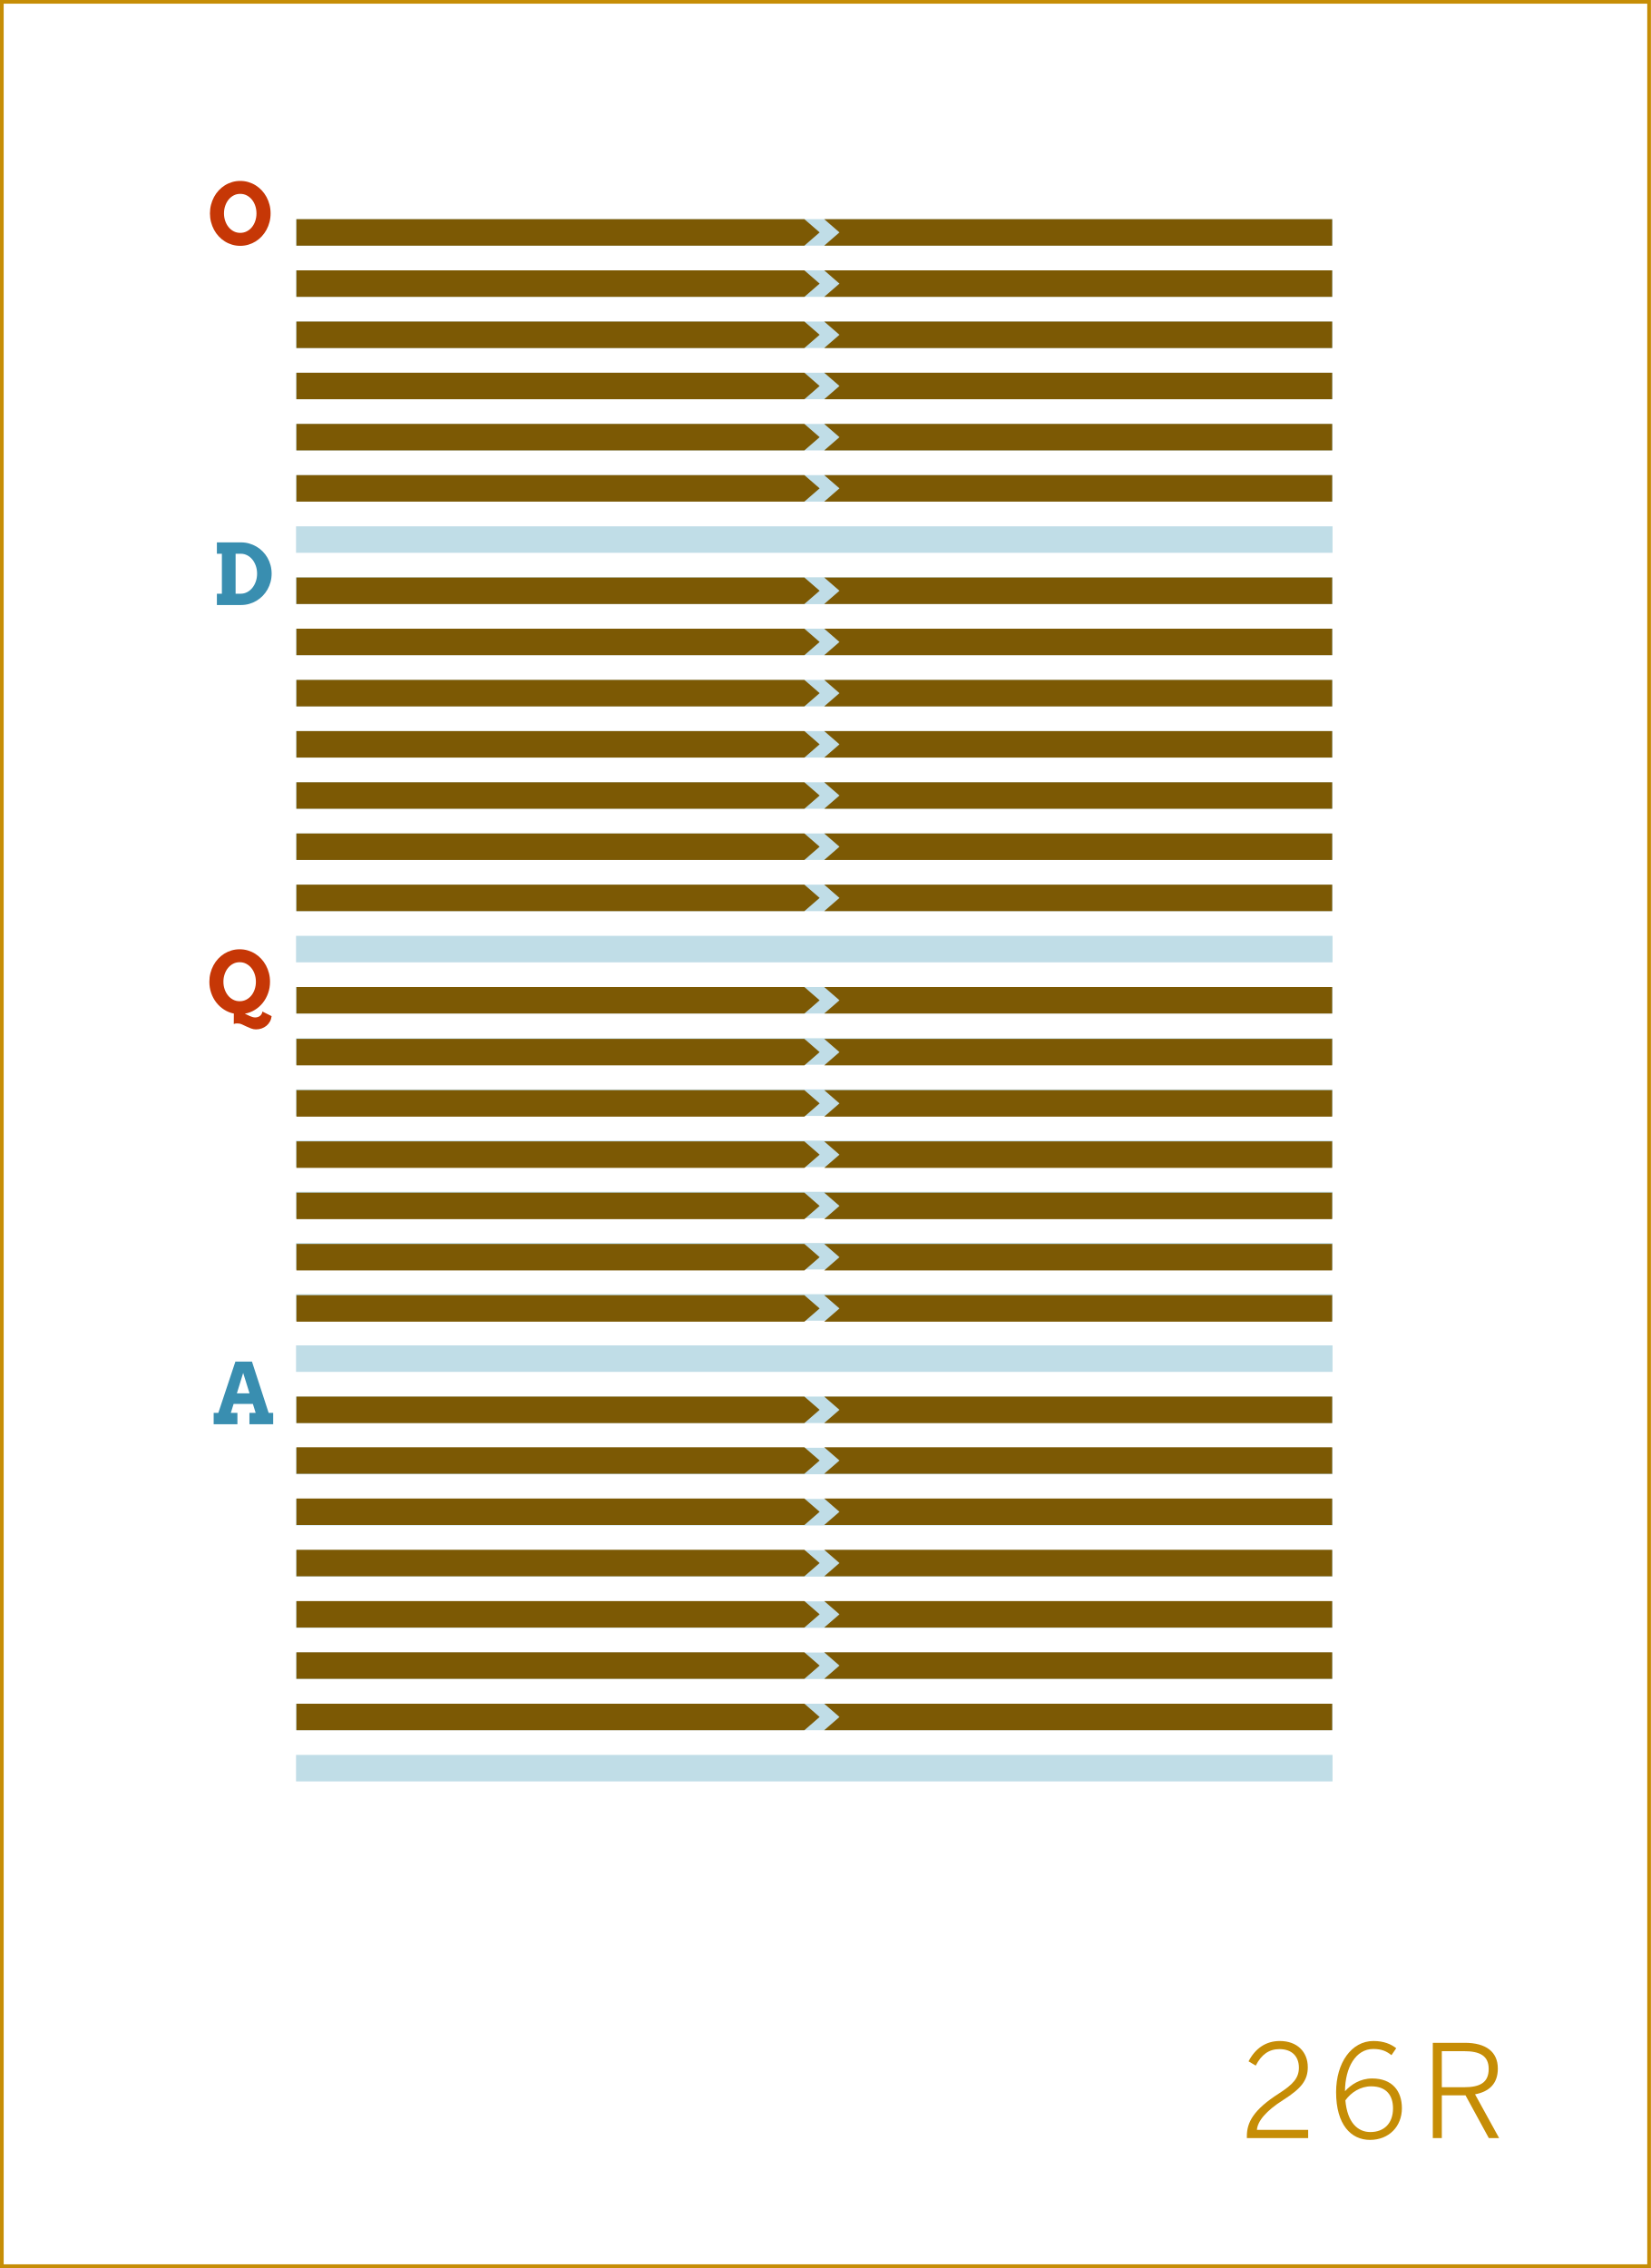
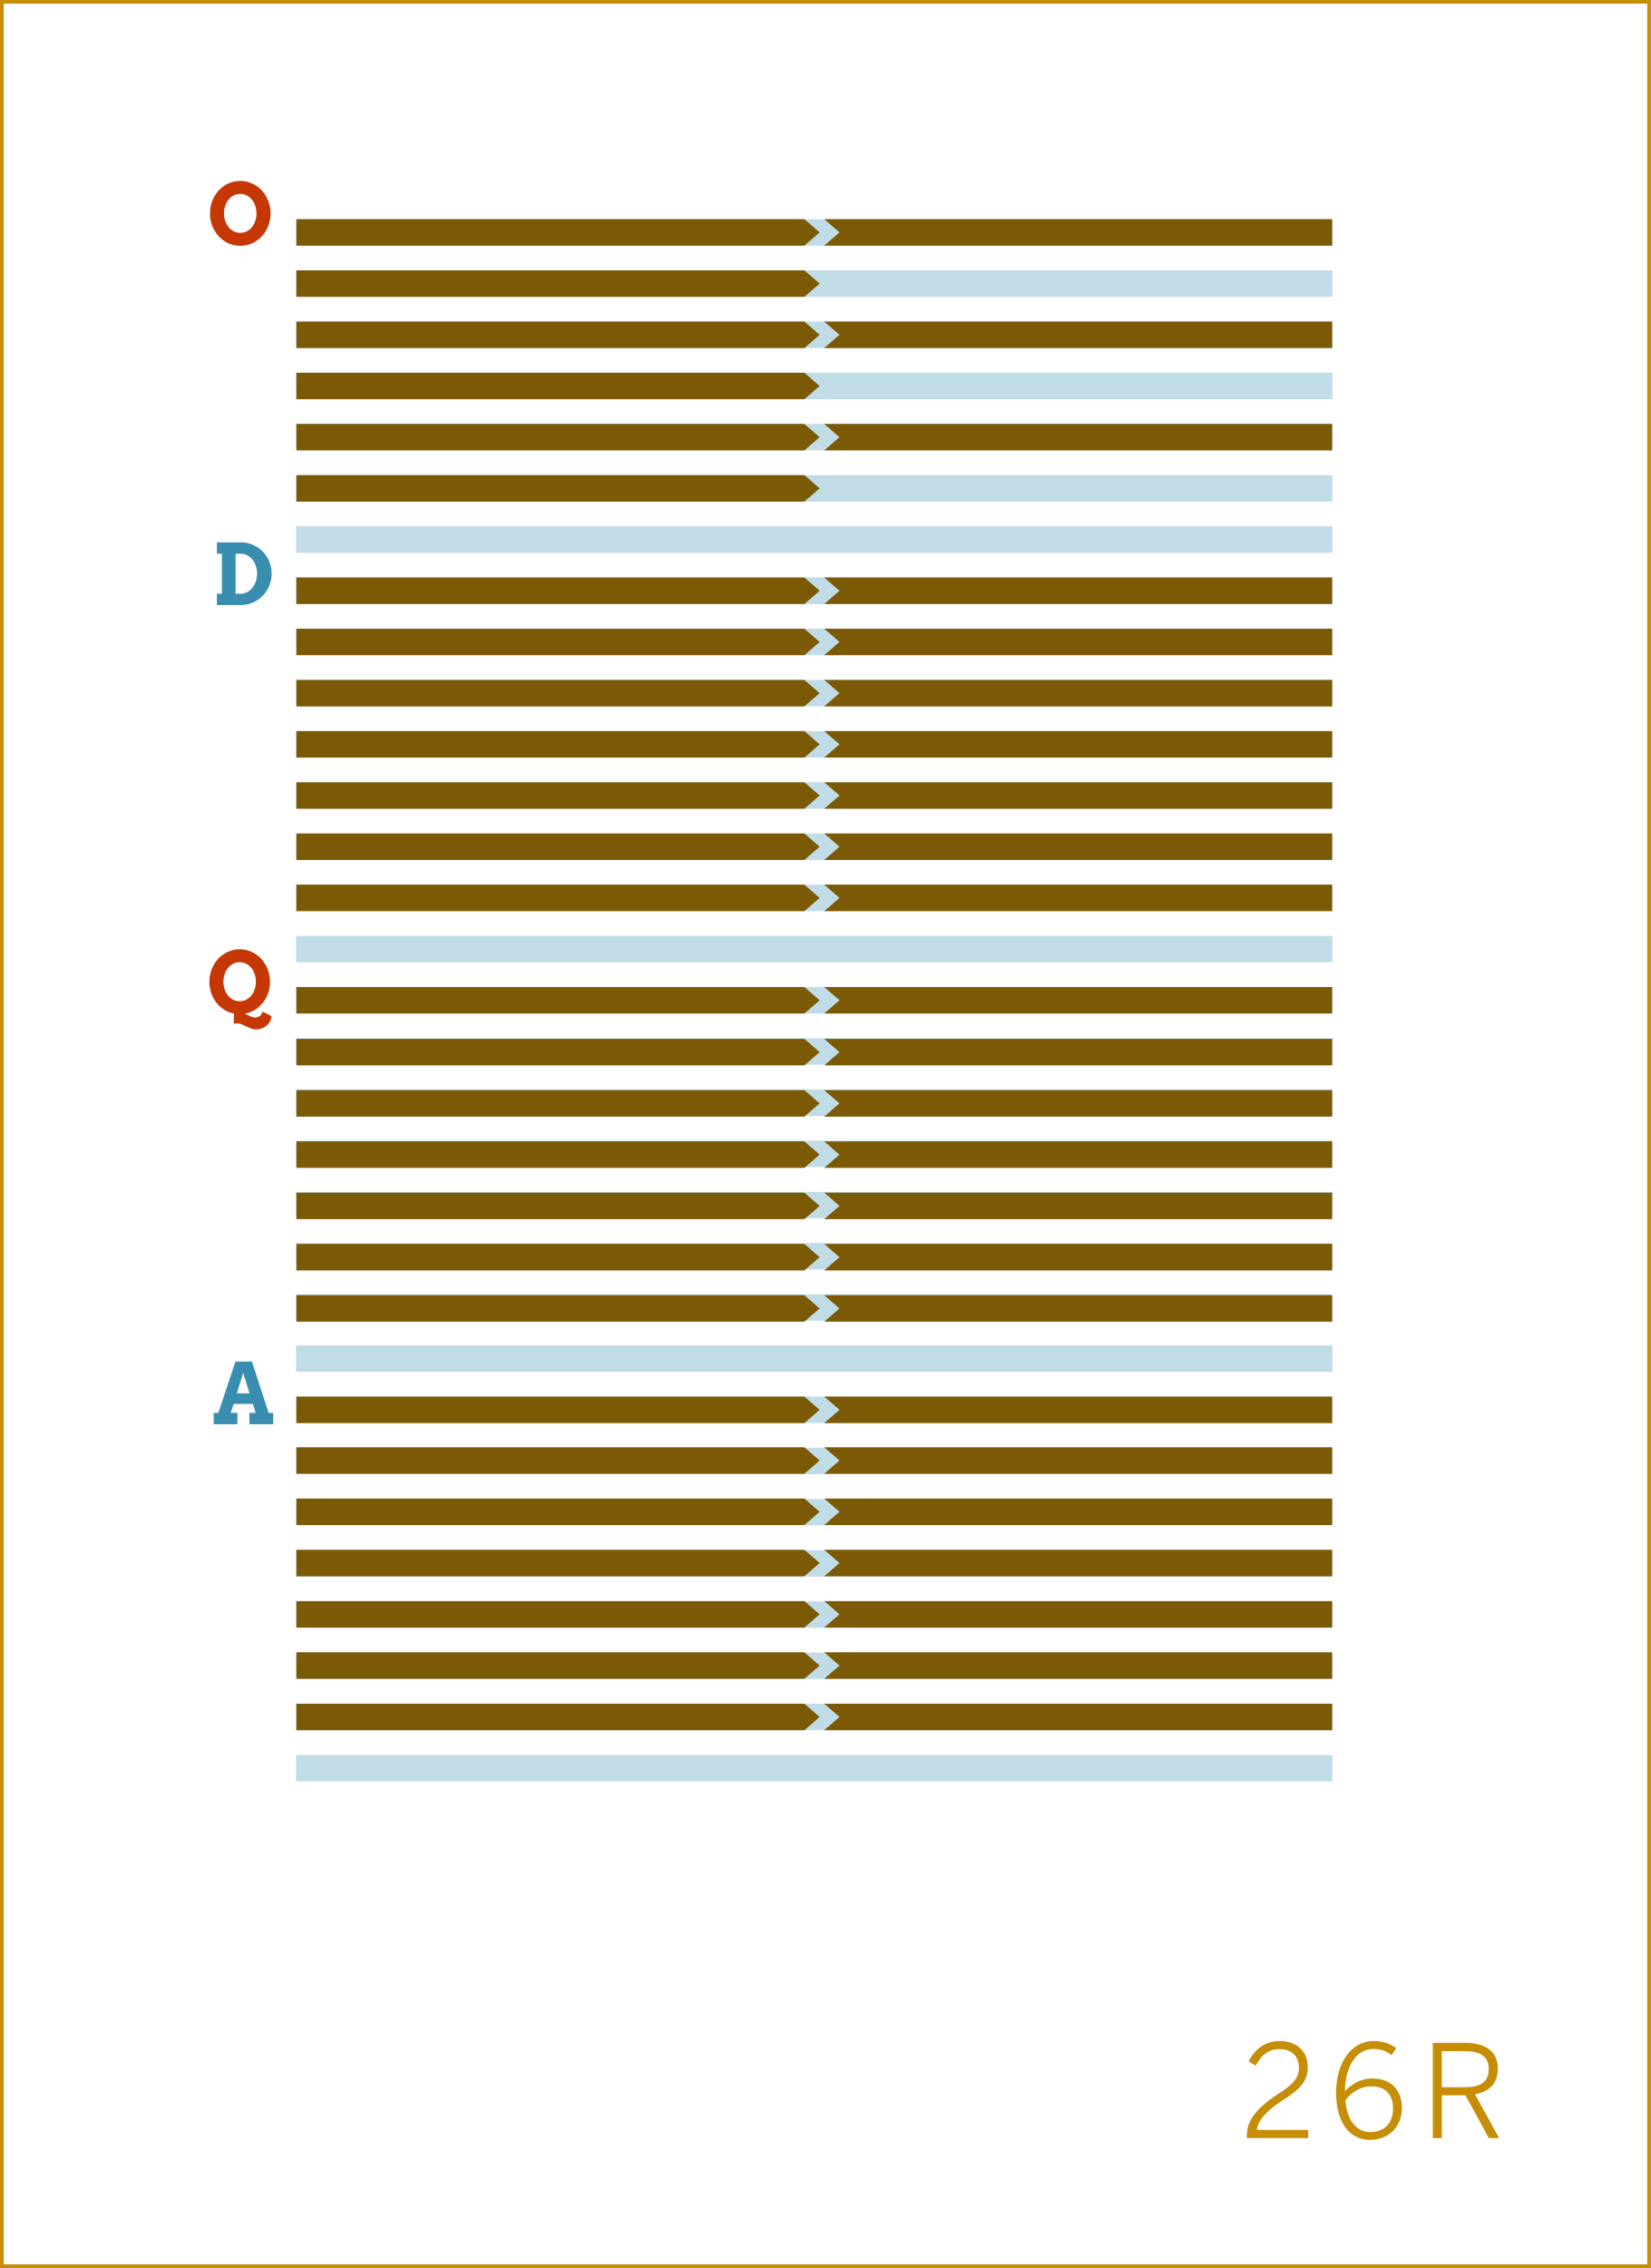
<svg xmlns="http://www.w3.org/2000/svg" version="1.1" id="Layer_1" x="0px" y="0px" width="448.746px" height="616.439px" viewBox="0 0 448.746 616.439" enable-background="new 0 0 448.746 616.439" xml:space="preserve">
  <rect x="0.5" y="0.5" fill="#FFFFFF" stroke="#C68D06" stroke-miterlimit="10" width="447.746" height="615.439" />
  <g>
-     <path fill="#C68D06" d="M338.917,580.573c0-3.745,1.855-7.175,8.682-11.551c3.885-2.485,5.46-4.235,5.46-7.036   c0-3.045-1.89-5.04-5.285-5.04c-2.835,0-4.9,1.47-6.44,4.481l-1.961-1.155c1.82-3.5,4.691-5.531,8.506-5.531   c4.691,0,7.597,2.94,7.597,7.106c0,3.535-1.716,5.775-6.687,8.925c-4.69,2.976-6.965,5.775-7.141,8.122h13.932v2.24h-16.662   V580.573z" />
-     <path fill="#C68D06" d="M363.172,568.637c0-7.981,4.201-13.896,10.151-13.896c2.87,0,4.796,0.875,6.195,1.96l-1.295,1.89   c-1.33-1.051-2.625-1.681-4.971-1.681c-4.725,0-7.631,5.041-7.665,11.481c1.645-1.785,4.095-3.465,7.386-3.465   c5.46,0,8.086,3.395,8.086,8.085c0,4.901-3.466,8.611-8.682,8.611C367.268,581.624,363.172,577.528,363.172,568.637z    M378.644,573.047c0-3.465-1.75-5.985-5.95-5.985c-2.87,0-5.426,1.61-7.001,3.815c0.525,6.021,3.36,8.611,6.791,8.611   C376.194,579.488,378.644,577.144,378.644,573.047z" />
-     <path fill="#C68D06" d="M389.458,555.231h8.681c5.776,0,8.996,2.45,8.996,7c0,4.201-2.45,6.301-6.195,7.001l6.546,11.901h-2.801   l-6.336-11.621h-6.44v11.621h-2.45V555.231z M397.963,567.307c4.271,0,6.686-1.226,6.686-4.971c0-3.57-2.38-4.831-6.721-4.831   h-6.021v9.802H397.963z" />
+     <path fill="#C68D06" d="M338.917,580.573c0-3.745,1.854-7.175,8.683-11.552c3.885-2.484,5.459-4.234,5.459-7.035   c0-3.045-1.89-5.04-5.285-5.04c-2.834,0-4.899,1.47-6.439,4.48l-1.961-1.155c1.82-3.5,4.691-5.53,8.506-5.53   c4.691,0,7.598,2.939,7.598,7.105c0,3.535-1.717,5.775-6.688,8.925c-4.689,2.977-6.965,5.775-7.141,8.122h13.932v2.24h-16.662   L338.917,580.573L338.917,580.573z" />
+     <path fill="#C68D06" d="M363.172,568.637c0-7.98,4.201-13.896,10.151-13.896c2.87,0,4.796,0.875,6.194,1.96l-1.295,1.89   c-1.33-1.051-2.625-1.681-4.971-1.681c-4.725,0-7.631,5.041-7.665,11.48c1.646-1.784,4.095-3.465,7.386-3.465   c5.461,0,8.086,3.396,8.086,8.085c0,4.901-3.466,8.611-8.682,8.611C367.268,581.624,363.172,577.528,363.172,568.637z    M378.645,573.047c0-3.465-1.75-5.984-5.951-5.984c-2.869,0-5.426,1.609-7,3.814c0.524,6.021,3.359,8.611,6.791,8.611   C376.193,579.488,378.645,577.144,378.645,573.047z" />
+     <path fill="#C68D06" d="M389.458,555.231h8.681c5.776,0,8.996,2.449,8.996,7c0,4.2-2.45,6.301-6.194,7.001l6.546,11.9h-2.802   l-6.336-11.621h-6.439v11.621h-2.45L389.458,555.231L389.458,555.231z M397.963,567.307c4.271,0,6.687-1.226,6.687-4.971   c0-3.57-2.381-4.831-6.722-4.831h-6.021v9.802H397.963z" />
  </g>
  <g>
    <rect x="80.466" y="156.966" fill="#C0DDE7" width="281.738" height="7.199" />
  </g>
  <g>
    <rect x="80.466" y="184.793" fill="#C0DDE7" width="281.738" height="7.2" />
  </g>
  <g>
    <rect x="80.466" y="198.708" fill="#C0DDE7" width="281.738" height="7.199" />
  </g>
  <g>
    <rect x="80.466" y="212.622" fill="#C0DDE7" width="281.738" height="7.199" />
  </g>
  <g>
    <rect x="80.466" y="226.535" fill="#C0DDE7" width="281.738" height="7.199" />
  </g>
  <g>
    <rect x="80.466" y="240.449" fill="#C0DDE7" width="281.738" height="7.199" />
  </g>
  <g>
    <rect x="80.466" y="254.362" fill="#C0DDE7" width="281.738" height="7.2" />
  </g>
  <g>
    <rect x="80.466" y="268.276" fill="#C0DDE7" width="281.738" height="7.199" />
  </g>
  <g>
    <rect x="80.466" y="282.19" fill="#C0DDE7" width="281.738" height="7.2" />
  </g>
  <g>
    <rect x="80.466" y="296.104" fill="#C0DDE7" width="281.738" height="7.2" />
  </g>
  <g>
    <rect x="80.466" y="310.018" fill="#C0DDE7" width="281.738" height="7.2" />
  </g>
  <g>
    <rect x="80.466" y="323.932" fill="#C0DDE7" width="281.738" height="7.199" />
  </g>
  <g>
    <rect x="80.466" y="337.845" fill="#C0DDE7" width="281.738" height="7.2" />
  </g>
  <g>
    <rect x="80.466" y="351.759" fill="#C0DDE7" width="281.738" height="7.201" />
  </g>
  <g>
    <rect x="80.466" y="365.673" fill="#C0DDE7" width="281.738" height="7.2" />
  </g>
  <g>
    <rect x="80.466" y="379.587" fill="#C0DDE7" width="281.738" height="7.199" />
  </g>
  <g>
    <rect x="80.466" y="393.501" fill="#C0DDE7" width="281.738" height="7.199" />
  </g>
  <g>
    <rect x="80.466" y="407.415" fill="#C0DDE7" width="281.738" height="7.199" />
  </g>
  <g>
    <rect x="80.466" y="421.328" fill="#C0DDE7" width="281.738" height="7.2" />
  </g>
  <g>
    <rect x="80.466" y="435.242" fill="#C0DDE7" width="281.738" height="7.201" />
  </g>
  <g>
    <rect x="80.466" y="449.156" fill="#C0DDE7" width="281.738" height="7.2" />
  </g>
  <g>
-     <rect x="80.466" y="463.07" fill="#C0DDE7" width="281.738" height="7.199" />
-   </g>
-   <g>
-     <rect x="80.466" y="476.983" fill="#C0DDE7" width="281.738" height="7.201" />
+     <rect x="80.466" y="463.07" fill="#C0DDE7" width="281.738" height="7.198" />
+   </g>
+   <g>
+     <rect x="80.466" y="476.983" fill="#C0DDE7" width="281.738" height="7.2" />
  </g>
  <g>
    <rect x="80.466" y="59.568" fill="#C0DDE7" width="281.738" height="7.2" />
  </g>
  <g>
    <rect x="80.466" y="73.482" fill="#C0DDE7" width="281.738" height="7.201" />
  </g>
  <g>
    <rect x="80.466" y="143.052" fill="#C0DDE7" width="281.738" height="7.2" />
  </g>
  <g>
    <rect x="80.466" y="170.879" fill="#C0DDE7" width="281.738" height="7.201" />
  </g>
  <g>
    <rect x="80.466" y="87.396" fill="#C0DDE7" width="281.738" height="7.199" />
  </g>
  <g>
    <rect x="80.466" y="101.31" fill="#C0DDE7" width="281.738" height="7.201" />
  </g>
  <g>
    <rect x="80.466" y="115.224" fill="#C0DDE7" width="281.738" height="7.199" />
  </g>
  <g>
    <rect x="80.466" y="129.139" fill="#C0DDE7" width="281.738" height="7.198" />
  </g>
-   <g>
-     <g>
-       <polygon fill="#7C5904" points="218.64,80.683 80.57,80.683 80.57,73.483 218.64,73.483 222.789,77.084   " />
-     </g>
-     <g>
-       <polygon fill="#7C5904" points="224.03,73.483 362.101,73.483 362.101,80.683 224.03,80.683 228.179,77.084   " />
-     </g>
-   </g>
+   <polygon fill="#7C5904" points="218.64,80.683 80.57,80.683 80.57,73.483 218.64,73.483 222.789,77.084 " />
  <g>
    <g>
      <polygon fill="#7C5904" points="218.64,66.768 80.57,66.768 80.57,59.568 218.64,59.568 222.789,63.169   " />
    </g>
    <g>
-       <polygon fill="#7C5904" points="224.03,59.568 362.101,59.568 362.101,66.768 224.03,66.768 228.179,63.169   " />
+       <polygon fill="#7C5904" points="224.03,59.568 362.102,59.568 362.102,66.768 224.03,66.768 228.18,63.169   " />
    </g>
  </g>
  <g>
    <g>
      <polygon fill="#7C5904" points="218.64,94.596 80.57,94.596 80.57,87.396 218.64,87.396 222.789,90.996   " />
    </g>
    <g>
-       <polygon fill="#7C5904" points="224.03,87.396 362.101,87.396 362.101,94.596 224.03,94.596 228.179,90.996   " />
-     </g>
-   </g>
-   <g>
-     <g>
-       <polygon fill="#7C5904" points="218.64,108.511 80.57,108.511 80.57,101.312 218.64,101.312 222.789,104.91   " />
-     </g>
-     <g>
-       <polygon fill="#7C5904" points="224.03,101.312 362.101,101.312 362.101,108.511 224.03,108.511 228.179,104.91   " />
-     </g>
+       <polygon fill="#7C5904" points="224.03,87.396 362.102,87.396 362.102,94.596 224.03,94.596 228.18,90.996   " />
+     </g>
+   </g>
+   <g>
+     <polygon fill="#7C5904" points="218.64,108.511 80.57,108.511 80.57,101.312 218.64,101.312 222.789,104.91  " />
  </g>
  <g>
    <g>
      <polygon fill="#7C5904" points="218.64,122.423 80.57,122.423 80.57,115.223 218.64,115.223 222.789,118.823   " />
    </g>
    <g>
-       <polygon fill="#7C5904" points="224.03,115.223 362.101,115.223 362.101,122.423 224.03,122.423 228.179,118.823   " />
-     </g>
-   </g>
-   <g>
-     <g>
-       <polygon fill="#7C5904" points="218.64,136.337 80.57,136.337 80.57,129.137 218.64,129.137 222.789,132.736   " />
-     </g>
-     <g>
-       <polygon fill="#7C5904" points="224.03,129.137 362.101,129.137 362.101,136.337 224.03,136.337 228.179,132.736   " />
-     </g>
-   </g>
-   <g>
-     <path fill="#398EB0" d="M58.954,147.418h6.536c0.779,0,1.525,0.102,2.24,0.303c0.715,0.204,1.382,0.487,1.999,0.854   c0.618,0.367,1.18,0.807,1.685,1.32c0.506,0.512,0.938,1.084,1.297,1.713c0.359,0.628,0.636,1.305,0.831,2.032   c0.195,0.727,0.292,1.482,0.292,2.269c0,0.786-0.097,1.542-0.292,2.268c-0.195,0.727-0.472,1.405-0.831,2.038   s-0.792,1.209-1.297,1.729c-0.505,0.521-1.066,0.966-1.685,1.337c-0.617,0.371-1.284,0.656-1.999,0.86   c-0.715,0.201-1.461,0.303-2.24,0.303h-6.536v-3.077h1.359v-10.861h-1.359V147.418z M64.041,150.506v10.861h1.426   c0.606,0,1.179-0.143,1.718-0.427c0.539-0.284,1.007-0.672,1.404-1.162s0.711-1.067,0.943-1.729   c0.232-0.663,0.348-1.376,0.348-2.139c0-0.756-0.116-1.464-0.348-2.124c-0.232-0.659-0.546-1.231-0.943-1.717   c-0.397-0.487-0.865-0.869-1.404-1.146s-1.112-0.416-1.718-0.416H64.041z" />
-   </g>
-   <g>
-     <path fill="#C63706" d="M65.299,66.818c-0.771,0-1.509-0.105-2.212-0.315c-0.704-0.209-1.361-0.504-1.971-0.886   c-0.61-0.382-1.165-0.841-1.662-1.376c-0.498-0.535-0.923-1.13-1.275-1.785c-0.352-0.655-0.625-1.357-0.82-2.106   c-0.195-0.748-0.292-1.531-0.292-2.348c0-0.816,0.097-1.6,0.292-2.352c0.195-0.753,0.468-1.457,0.82-2.112s0.777-1.251,1.275-1.787   c0.498-0.535,1.052-0.993,1.662-1.375c0.61-0.381,1.267-0.677,1.971-0.887c0.704-0.209,1.441-0.314,2.212-0.314   s1.51,0.105,2.218,0.314c0.707,0.21,1.366,0.506,1.977,0.887c0.61,0.383,1.164,0.841,1.662,1.375   c0.498,0.536,0.924,1.131,1.28,1.787c0.355,0.655,0.63,1.358,0.825,2.112c0.195,0.751,0.292,1.536,0.292,2.352   c0,0.81-0.097,1.589-0.292,2.342c-0.195,0.752-0.47,1.457-0.825,2.111c-0.356,0.655-0.783,1.25-1.28,1.785   c-0.498,0.536-1.052,0.994-1.662,1.376c-0.61,0.381-1.27,0.677-1.977,0.886C66.809,66.713,66.07,66.818,65.299,66.818z    M65.299,63.292c0.651,0,1.249-0.14,1.792-0.422c0.542-0.28,1.009-0.662,1.398-1.145c0.389-0.482,0.691-1.044,0.904-1.685   c0.214-0.64,0.32-1.319,0.32-2.039c0-0.726-0.108-1.411-0.326-2.055c-0.217-0.644-0.522-1.207-0.916-1.689   c-0.393-0.483-0.859-0.865-1.398-1.145c-0.539-0.282-1.13-0.421-1.774-0.421s-1.235,0.14-1.774,0.421   c-0.539,0.28-1.003,0.662-1.393,1.145c-0.389,0.482-0.694,1.046-0.916,1.689c-0.221,0.645-0.331,1.33-0.331,2.055   c0,0.719,0.11,1.399,0.331,2.039c0.221,0.641,0.526,1.203,0.916,1.685c0.389,0.483,0.854,0.865,1.393,1.145   C64.063,63.152,64.655,63.292,65.299,63.292z" />
+       <polygon fill="#7C5904" points="224.03,115.223 362.102,115.223 362.102,122.423 224.03,122.423 228.18,118.823   " />
+     </g>
+   </g>
+   <g>
+     <polygon fill="#7C5904" points="218.64,136.337 80.57,136.337 80.57,129.137 218.64,129.137 222.789,132.736  " />
+   </g>
+   <g>
+     <path fill="#398EB0" d="M58.954,147.418h6.536c0.779,0,1.525,0.102,2.24,0.303c0.715,0.204,1.382,0.487,1.999,0.854   c0.618,0.367,1.18,0.807,1.685,1.32c0.506,0.512,0.938,1.084,1.297,1.713c0.359,0.628,0.636,1.305,0.831,2.032   s0.292,1.482,0.292,2.269c0,0.786-0.097,1.542-0.292,2.268c-0.195,0.727-0.472,1.405-0.831,2.038   c-0.359,0.633-0.792,1.209-1.297,1.729c-0.505,0.521-1.066,0.966-1.685,1.337c-0.617,0.371-1.284,0.656-1.999,0.86   c-0.715,0.201-1.461,0.303-2.24,0.303h-6.536v-3.077h1.359v-10.861h-1.359V147.418z M64.041,150.506v10.861h1.426   c0.606,0,1.179-0.143,1.718-0.427c0.539-0.284,1.007-0.672,1.404-1.162c0.397-0.49,0.711-1.067,0.943-1.729   c0.232-0.663,0.348-1.376,0.348-2.139c0-0.756-0.116-1.464-0.348-2.124c-0.232-0.659-0.546-1.231-0.943-1.717   c-0.397-0.487-0.865-0.869-1.404-1.146c-0.539-0.277-1.112-0.416-1.718-0.416L64.041,150.506L64.041,150.506z" />
+   </g>
+   <g>
+     <path fill="#C63706" d="M65.299,66.818c-0.771,0-1.509-0.105-2.212-0.315c-0.704-0.209-1.361-0.504-1.971-0.886   c-0.61-0.382-1.165-0.841-1.662-1.376c-0.498-0.535-0.923-1.13-1.275-1.785c-0.352-0.655-0.625-1.357-0.82-2.106   c-0.195-0.748-0.292-1.531-0.292-2.348c0-0.816,0.097-1.6,0.292-2.352c0.195-0.753,0.468-1.457,0.82-2.112   c0.352-0.655,0.777-1.251,1.275-1.787c0.498-0.535,1.052-0.993,1.662-1.375c0.61-0.381,1.267-0.677,1.971-0.887   c0.704-0.209,1.441-0.314,2.212-0.314s1.51,0.105,2.218,0.314c0.707,0.21,1.366,0.506,1.977,0.887   c0.61,0.383,1.164,0.841,1.662,1.375c0.498,0.536,0.924,1.131,1.28,1.787c0.355,0.655,0.63,1.358,0.825,2.112   c0.195,0.751,0.292,1.536,0.292,2.352c0,0.81-0.097,1.589-0.292,2.342c-0.195,0.752-0.47,1.457-0.825,2.111   c-0.356,0.655-0.783,1.25-1.28,1.785c-0.498,0.536-1.052,0.994-1.662,1.376c-0.61,0.381-1.27,0.677-1.977,0.886   C66.809,66.713,66.07,66.818,65.299,66.818z M65.299,63.292c0.651,0,1.249-0.14,1.792-0.422c0.542-0.28,1.009-0.662,1.398-1.145   c0.389-0.482,0.691-1.044,0.904-1.685c0.214-0.64,0.32-1.319,0.32-2.039c0-0.726-0.108-1.411-0.326-2.055   c-0.217-0.644-0.522-1.207-0.916-1.689c-0.393-0.483-0.859-0.865-1.398-1.145c-0.539-0.282-1.13-0.421-1.774-0.421   s-1.235,0.14-1.774,0.421c-0.539,0.28-1.003,0.662-1.393,1.145c-0.389,0.482-0.694,1.046-0.916,1.689   c-0.221,0.645-0.331,1.33-0.331,2.055c0,0.719,0.11,1.399,0.331,2.039c0.221,0.641,0.526,1.203,0.916,1.685   c0.389,0.483,0.854,0.865,1.393,1.145C64.063,63.152,64.655,63.292,65.299,63.292z" />
  </g>
  <g>
    <rect x="80.466" y="156.966" fill="#C0DDE7" width="281.738" height="7.2" />
  </g>
  <g>
    <g>
      <polygon fill="#7C5904" points="218.64,178.08 80.57,178.08 80.57,170.88 218.64,170.88 222.789,174.48   " />
    </g>
    <g>
-       <polygon fill="#7C5904" points="224.03,170.88 362.101,170.88 362.101,178.08 224.03,178.08 228.179,174.48   " />
+       <polygon fill="#7C5904" points="224.03,170.88 362.102,170.88 362.102,178.08 224.03,178.08 228.18,174.48   " />
    </g>
  </g>
  <g>
    <g>
      <polygon fill="#7C5904" points="218.64,164.165 80.57,164.165 80.57,156.966 218.64,156.966 222.789,160.566   " />
    </g>
    <g>
-       <polygon fill="#7C5904" points="224.03,156.966 362.101,156.966 362.101,164.165 224.03,164.165 228.179,160.566   " />
+       <polygon fill="#7C5904" points="224.03,156.966 362.102,156.966 362.102,164.165 224.03,164.165 228.18,160.566   " />
    </g>
  </g>
  <g>
    <g>
      <polygon fill="#7C5904" points="218.64,247.648 80.57,247.648 80.57,240.449 218.64,240.449 222.789,244.048   " />
    </g>
    <g>
-       <polygon fill="#7C5904" points="224.03,240.449 362.101,240.449 362.101,247.648 224.03,247.648 228.179,244.048   " />
+       <polygon fill="#7C5904" points="224.03,240.449 362.102,240.449 362.102,247.648 224.03,247.648 228.18,244.048   " />
    </g>
  </g>
  <g>
    <g>
      <polygon fill="#7C5904" points="218.64,191.994 80.57,191.994 80.57,184.794 218.64,184.794 222.789,188.394   " />
    </g>
    <g>
-       <polygon fill="#7C5904" points="224.03,184.794 362.101,184.794 362.101,191.994 224.03,191.994 228.179,188.394   " />
+       <polygon fill="#7C5904" points="224.03,184.794 362.102,184.794 362.102,191.994 224.03,191.994 228.18,188.394   " />
    </g>
  </g>
  <g>
    <g>
      <polygon fill="#7C5904" points="218.64,205.908 80.57,205.908 80.57,198.708 218.64,198.708 222.789,202.307   " />
    </g>
    <g>
-       <polygon fill="#7C5904" points="224.03,198.708 362.101,198.708 362.101,205.908 224.03,205.908 228.179,202.307   " />
+       <polygon fill="#7C5904" points="224.03,198.708 362.102,198.708 362.102,205.908 224.03,205.908 228.18,202.307   " />
    </g>
  </g>
  <g>
    <g>
      <polygon fill="#7C5904" points="218.64,219.821 80.57,219.821 80.57,212.622 218.64,212.622 222.789,216.221   " />
    </g>
    <g>
-       <polygon fill="#7C5904" points="224.03,212.622 362.101,212.622 362.101,219.821 224.03,219.821 228.179,216.221   " />
+       <polygon fill="#7C5904" points="224.03,212.622 362.102,212.622 362.102,219.821 224.03,219.821 228.18,216.221   " />
    </g>
  </g>
  <g>
    <g>
      <polygon fill="#7C5904" points="218.64,233.736 80.57,233.736 80.57,226.536 218.64,226.536 222.789,230.135   " />
    </g>
    <g>
-       <polygon fill="#7C5904" points="224.03,226.536 362.101,226.536 362.101,233.736 224.03,233.736 228.179,230.135   " />
+       <polygon fill="#7C5904" points="224.03,226.536 362.102,226.536 362.102,233.736 224.03,233.736 228.18,230.135   " />
    </g>
  </g>
  <g>
    <g>
      <polygon fill="#7C5904" points="218.64,289.564 80.57,289.564 80.57,282.364 218.64,282.364 222.789,285.963   " />
    </g>
    <g>
-       <polygon fill="#7C5904" points="224.03,282.364 362.101,282.364 362.101,289.564 224.03,289.564 228.179,285.963   " />
+       <polygon fill="#7C5904" points="224.03,282.364 362.102,282.364 362.102,289.564 224.03,289.564 228.18,285.963   " />
    </g>
  </g>
  <g>
    <g>
      <polygon fill="#7C5904" points="218.64,275.476 80.57,275.476 80.57,268.277 218.64,268.277 222.789,271.876   " />
    </g>
    <g>
-       <polygon fill="#7C5904" points="224.03,268.277 362.101,268.277 362.101,275.476 224.03,275.476 228.179,271.876   " />
+       <polygon fill="#7C5904" points="224.03,268.277 362.102,268.277 362.102,275.476 224.03,275.476 228.18,271.876   " />
    </g>
  </g>
  <g>
    <g>
      <polygon fill="#7C5904" points="218.64,359.233 80.57,359.233 80.57,352.035 218.64,352.035 222.789,355.634   " />
    </g>
    <g>
-       <polygon fill="#7C5904" points="224.03,352.035 362.101,352.035 362.101,359.233 224.03,359.233 228.179,355.634   " />
+       <polygon fill="#7C5904" points="224.03,352.035 362.102,352.035 362.102,359.233 224.03,359.233 228.18,355.634   " />
    </g>
  </g>
  <g>
    <g>
      <polygon fill="#7C5904" points="218.64,303.498 80.57,303.498 80.57,296.298 218.64,296.298 222.789,299.898   " />
    </g>
    <g>
-       <polygon fill="#7C5904" points="224.03,296.298 362.101,296.298 362.101,303.498 224.03,303.498 228.179,299.898   " />
+       <polygon fill="#7C5904" points="224.03,296.298 362.102,296.298 362.102,303.498 224.03,303.498 228.18,299.898   " />
    </g>
  </g>
  <g>
    <g>
      <polygon fill="#7C5904" points="218.64,317.431 80.57,317.431 80.57,310.232 218.64,310.232 222.789,313.831   " />
    </g>
    <g>
-       <polygon fill="#7C5904" points="224.03,310.232 362.101,310.232 362.101,317.431 224.03,317.431 228.179,313.831   " />
+       <polygon fill="#7C5904" points="224.03,310.232 362.102,310.232 362.102,317.431 224.03,317.431 228.18,313.831   " />
    </g>
  </g>
  <g>
    <g>
      <polygon fill="#7C5904" points="218.64,331.366 80.57,331.366 80.57,324.166 218.64,324.166 222.789,327.766   " />
    </g>
    <g>
-       <polygon fill="#7C5904" points="224.03,324.166 362.101,324.166 362.101,331.366 224.03,331.366 228.179,327.766   " />
+       <polygon fill="#7C5904" points="224.03,324.166 362.102,324.166 362.102,331.366 224.03,331.366 228.18,327.766   " />
    </g>
  </g>
  <g>
    <g>
      <polygon fill="#7C5904" points="218.64,345.301 80.57,345.301 80.57,338.1 218.64,338.1 222.789,341.7   " />
    </g>
    <g>
-       <polygon fill="#7C5904" points="224.03,338.1 362.101,338.1 362.101,345.301 224.03,345.301 228.179,341.7   " />
+       <polygon fill="#7C5904" points="224.03,338.1 362.102,338.1 362.102,345.301 224.03,345.301 228.18,341.7   " />
    </g>
  </g>
  <g>
    <g>
      <polygon fill="#7C5904" points="218.64,400.564 80.57,400.564 80.57,393.364 218.64,393.364 222.789,396.963   " />
    </g>
    <g>
-       <polygon fill="#7C5904" points="224.03,393.364 362.101,393.364 362.101,400.564 224.03,400.564 228.179,396.963   " />
+       <polygon fill="#7C5904" points="224.03,393.364 362.102,393.364 362.102,400.564 224.03,400.564 228.18,396.963   " />
    </g>
  </g>
  <g>
    <g>
      <polygon fill="#7C5904" points="218.64,386.788 80.57,386.788 80.57,379.588 218.64,379.588 222.789,383.188   " />
    </g>
    <g>
-       <polygon fill="#7C5904" points="224.03,379.588 362.101,379.588 362.101,386.788 224.03,386.788 228.179,383.188   " />
+       <polygon fill="#7C5904" points="224.03,379.588 362.102,379.588 362.102,386.788 224.03,386.788 228.18,383.188   " />
    </g>
  </g>
  <g>
    <g>
      <polygon fill="#7C5904" points="218.64,414.498 80.57,414.498 80.57,407.298 218.64,407.298 222.789,410.898   " />
    </g>
    <g>
-       <polygon fill="#7C5904" points="224.03,407.298 362.101,407.298 362.101,414.498 224.03,414.498 228.179,410.898   " />
+       <polygon fill="#7C5904" points="224.03,407.298 362.102,407.298 362.102,414.498 224.03,414.498 228.18,410.898   " />
    </g>
  </g>
  <g>
    <g>
      <polygon fill="#7C5904" points="218.64,428.431 80.57,428.431 80.57,421.232 218.64,421.232 222.789,424.831   " />
    </g>
    <g>
-       <polygon fill="#7C5904" points="224.03,421.232 362.101,421.232 362.101,428.431 224.03,428.431 228.179,424.831   " />
+       <polygon fill="#7C5904" points="224.03,421.232 362.102,421.232 362.102,428.431 224.03,428.431 228.18,424.831   " />
    </g>
  </g>
  <g>
    <g>
      <polygon fill="#7C5904" points="218.64,442.366 80.57,442.366 80.57,435.166 218.64,435.166 222.789,438.766   " />
    </g>
    <g>
-       <polygon fill="#7C5904" points="224.03,435.166 362.101,435.166 362.101,442.366 224.03,442.366 228.179,438.766   " />
+       <polygon fill="#7C5904" points="224.03,435.166 362.102,435.166 362.102,442.366 224.03,442.366 228.18,438.766   " />
    </g>
  </g>
  <g>
    <g>
      <polygon fill="#7C5904" points="218.64,456.301 80.57,456.301 80.57,449.1 218.64,449.1 222.789,452.7   " />
    </g>
    <g>
-       <polygon fill="#7C5904" points="224.03,449.1 362.101,449.1 362.101,456.301 224.03,456.301 228.179,452.7   " />
+       <polygon fill="#7C5904" points="224.03,449.1 362.102,449.1 362.102,456.301 224.03,456.301 228.18,452.7   " />
    </g>
  </g>
  <g>
    <g>
      <polygon fill="#7C5904" points="218.64,470.269 80.57,470.269 80.57,463.069 218.64,463.069 222.789,466.669   " />
    </g>
    <g>
-       <polygon fill="#7C5904" points="224.03,463.069 362.101,463.069 362.101,470.269 224.03,470.269 228.179,466.669   " />
-     </g>
-   </g>
-   <g>
-     <path fill="#398EB0" d="M67.803,384.024h1.696l-0.764-2.448h-5.233l-0.764,2.448h1.797v3.078h-6.458v-3.078h1.269l4.638-13.948   h4.503l4.537,13.948h1.235v3.078h-6.458V384.024z M64.389,378.701h3.437l-1.729-5.538L64.389,378.701z" />
-   </g>
-   <g>
-     <path fill="#C63706" d="M63.569,275.488c-0.958-0.195-1.844-0.552-2.656-1.073c-0.812-0.52-1.517-1.163-2.111-1.926   c-0.596-0.764-1.06-1.627-1.393-2.589c-0.333-0.961-0.5-1.983-0.5-3.061c0-0.816,0.097-1.601,0.292-2.352   c0.195-0.753,0.468-1.457,0.82-2.112s0.777-1.25,1.275-1.786c0.498-0.535,1.052-0.993,1.662-1.376   c0.61-0.38,1.267-0.677,1.971-0.887s1.441-0.314,2.212-0.314s1.51,0.104,2.218,0.314c0.707,0.21,1.366,0.506,1.977,0.887   c0.61,0.383,1.164,0.841,1.662,1.376c0.498,0.536,0.924,1.131,1.28,1.786c0.355,0.655,0.63,1.358,0.825,2.112   c0.195,0.751,0.292,1.536,0.292,2.352c0,1.093-0.172,2.126-0.517,3.1c-0.344,0.974-0.822,1.846-1.432,2.616   c-0.61,0.771-1.335,1.416-2.173,1.932c-0.838,0.517-1.748,0.861-2.729,1.033c0.232,0.098,0.462,0.205,0.69,0.32   c0.229,0.116,0.459,0.225,0.691,0.327c0.232,0.1,0.462,0.186,0.691,0.257c0.228,0.072,0.462,0.11,0.702,0.118   c0.232,0,0.458-0.03,0.679-0.089c0.221-0.06,0.421-0.153,0.601-0.28c0.18-0.128,0.335-0.293,0.466-0.494   c0.131-0.203,0.219-0.449,0.264-0.742l2.504,1.247c-0.067,0.547-0.223,1.042-0.466,1.482c-0.243,0.442-0.556,0.819-0.938,1.134   c-0.382,0.314-0.816,0.558-1.303,0.73s-1.003,0.258-1.55,0.258c-0.442,0-0.885-0.084-1.331-0.252   c-0.445-0.169-0.876-0.353-1.291-0.551c-0.416-0.198-0.807-0.382-1.174-0.55c-0.367-0.168-0.689-0.252-0.966-0.252   c-0.12,0-0.227-0.002-0.32-0.006c-0.093-0.004-0.185-0.004-0.275,0s-0.189,0.016-0.297,0.034c-0.109,0.019-0.234,0.054-0.376,0.107   L63.569,275.488z M65.142,272.13c0.651,0,1.249-0.141,1.792-0.422c0.542-0.28,1.009-0.663,1.398-1.145s0.691-1.044,0.904-1.686   c0.214-0.639,0.32-1.318,0.32-2.038c0-0.727-0.108-1.411-0.326-2.055c-0.217-0.644-0.522-1.208-0.916-1.69   c-0.393-0.483-0.859-0.865-1.398-1.146c-0.539-0.282-1.13-0.421-1.774-0.421s-1.235,0.139-1.774,0.421   c-0.539,0.28-1.003,0.663-1.393,1.146c-0.389,0.482-0.694,1.046-0.916,1.69c-0.221,0.644-0.331,1.329-0.331,2.055   c0,0.719,0.11,1.398,0.331,2.038c0.221,0.642,0.526,1.203,0.916,1.686s0.854,0.865,1.393,1.145   C63.906,271.99,64.498,272.13,65.142,272.13z" />
+       <polygon fill="#7C5904" points="224.03,463.069 362.102,463.069 362.102,470.269 224.03,470.269 228.18,466.669   " />
+     </g>
+   </g>
+   <g>
+     <path fill="#398EB0" d="M67.803,384.024h1.696l-0.764-2.448h-5.233l-0.764,2.448h1.797v3.077h-6.458v-3.077h1.269l4.638-13.948   h4.503l4.537,13.948h1.235v3.077h-6.458v-3.077H67.803z M64.389,378.701h3.437l-1.729-5.538L64.389,378.701z" />
+   </g>
+   <g>
+     <path fill="#C63706" d="M63.569,275.488c-0.958-0.195-1.844-0.552-2.656-1.073c-0.812-0.52-1.517-1.163-2.111-1.926   c-0.596-0.764-1.06-1.627-1.393-2.589c-0.333-0.961-0.5-1.983-0.5-3.061c0-0.816,0.097-1.601,0.292-2.352   c0.195-0.753,0.468-1.457,0.82-2.112c0.352-0.655,0.777-1.25,1.275-1.786c0.498-0.535,1.052-0.993,1.662-1.376   c0.61-0.38,1.267-0.677,1.971-0.887c0.704-0.21,1.441-0.314,2.212-0.314s1.51,0.104,2.218,0.314   c0.707,0.21,1.366,0.506,1.977,0.887c0.61,0.383,1.164,0.841,1.662,1.376c0.498,0.536,0.924,1.131,1.28,1.786   c0.355,0.655,0.63,1.358,0.825,2.112c0.195,0.751,0.292,1.536,0.292,2.352c0,1.093-0.172,2.126-0.517,3.1   c-0.344,0.974-0.822,1.846-1.432,2.616c-0.61,0.771-1.335,1.416-2.173,1.932c-0.838,0.517-1.748,0.861-2.729,1.033   c0.232,0.098,0.462,0.205,0.69,0.32c0.229,0.116,0.459,0.225,0.691,0.327c0.232,0.1,0.462,0.186,0.691,0.257   c0.228,0.072,0.462,0.11,0.702,0.118c0.232,0,0.458-0.03,0.679-0.089c0.221-0.06,0.421-0.153,0.601-0.28   c0.18-0.128,0.335-0.293,0.466-0.494c0.131-0.203,0.219-0.449,0.264-0.742l2.504,1.247c-0.067,0.547-0.223,1.042-0.466,1.482   c-0.243,0.442-0.556,0.819-0.938,1.134c-0.382,0.314-0.816,0.558-1.303,0.73c-0.487,0.172-1.003,0.258-1.55,0.258   c-0.442,0-0.885-0.084-1.331-0.252c-0.445-0.169-0.876-0.353-1.291-0.551c-0.416-0.198-0.807-0.382-1.174-0.55   c-0.367-0.168-0.689-0.252-0.966-0.252c-0.12,0-0.227-0.002-0.32-0.006c-0.093-0.004-0.185-0.004-0.275,0   c-0.09,0.004-0.189,0.016-0.297,0.034c-0.109,0.019-0.234,0.054-0.376,0.107L63.569,275.488z M65.142,272.13   c0.651,0,1.249-0.141,1.792-0.422c0.542-0.28,1.009-0.663,1.398-1.145s0.691-1.044,0.904-1.686c0.214-0.639,0.32-1.318,0.32-2.038   c0-0.727-0.108-1.411-0.326-2.055c-0.217-0.644-0.522-1.208-0.916-1.69c-0.393-0.483-0.859-0.865-1.398-1.146   c-0.539-0.282-1.13-0.421-1.774-0.421s-1.235,0.139-1.774,0.421c-0.539,0.28-1.003,0.663-1.393,1.146   c-0.389,0.482-0.694,1.046-0.916,1.69c-0.221,0.644-0.331,1.329-0.331,2.055c0,0.719,0.11,1.398,0.331,2.038   c0.221,0.642,0.526,1.203,0.916,1.686s0.854,0.865,1.393,1.145C63.906,271.99,64.498,272.13,65.142,272.13z" />
  </g>
</svg>
